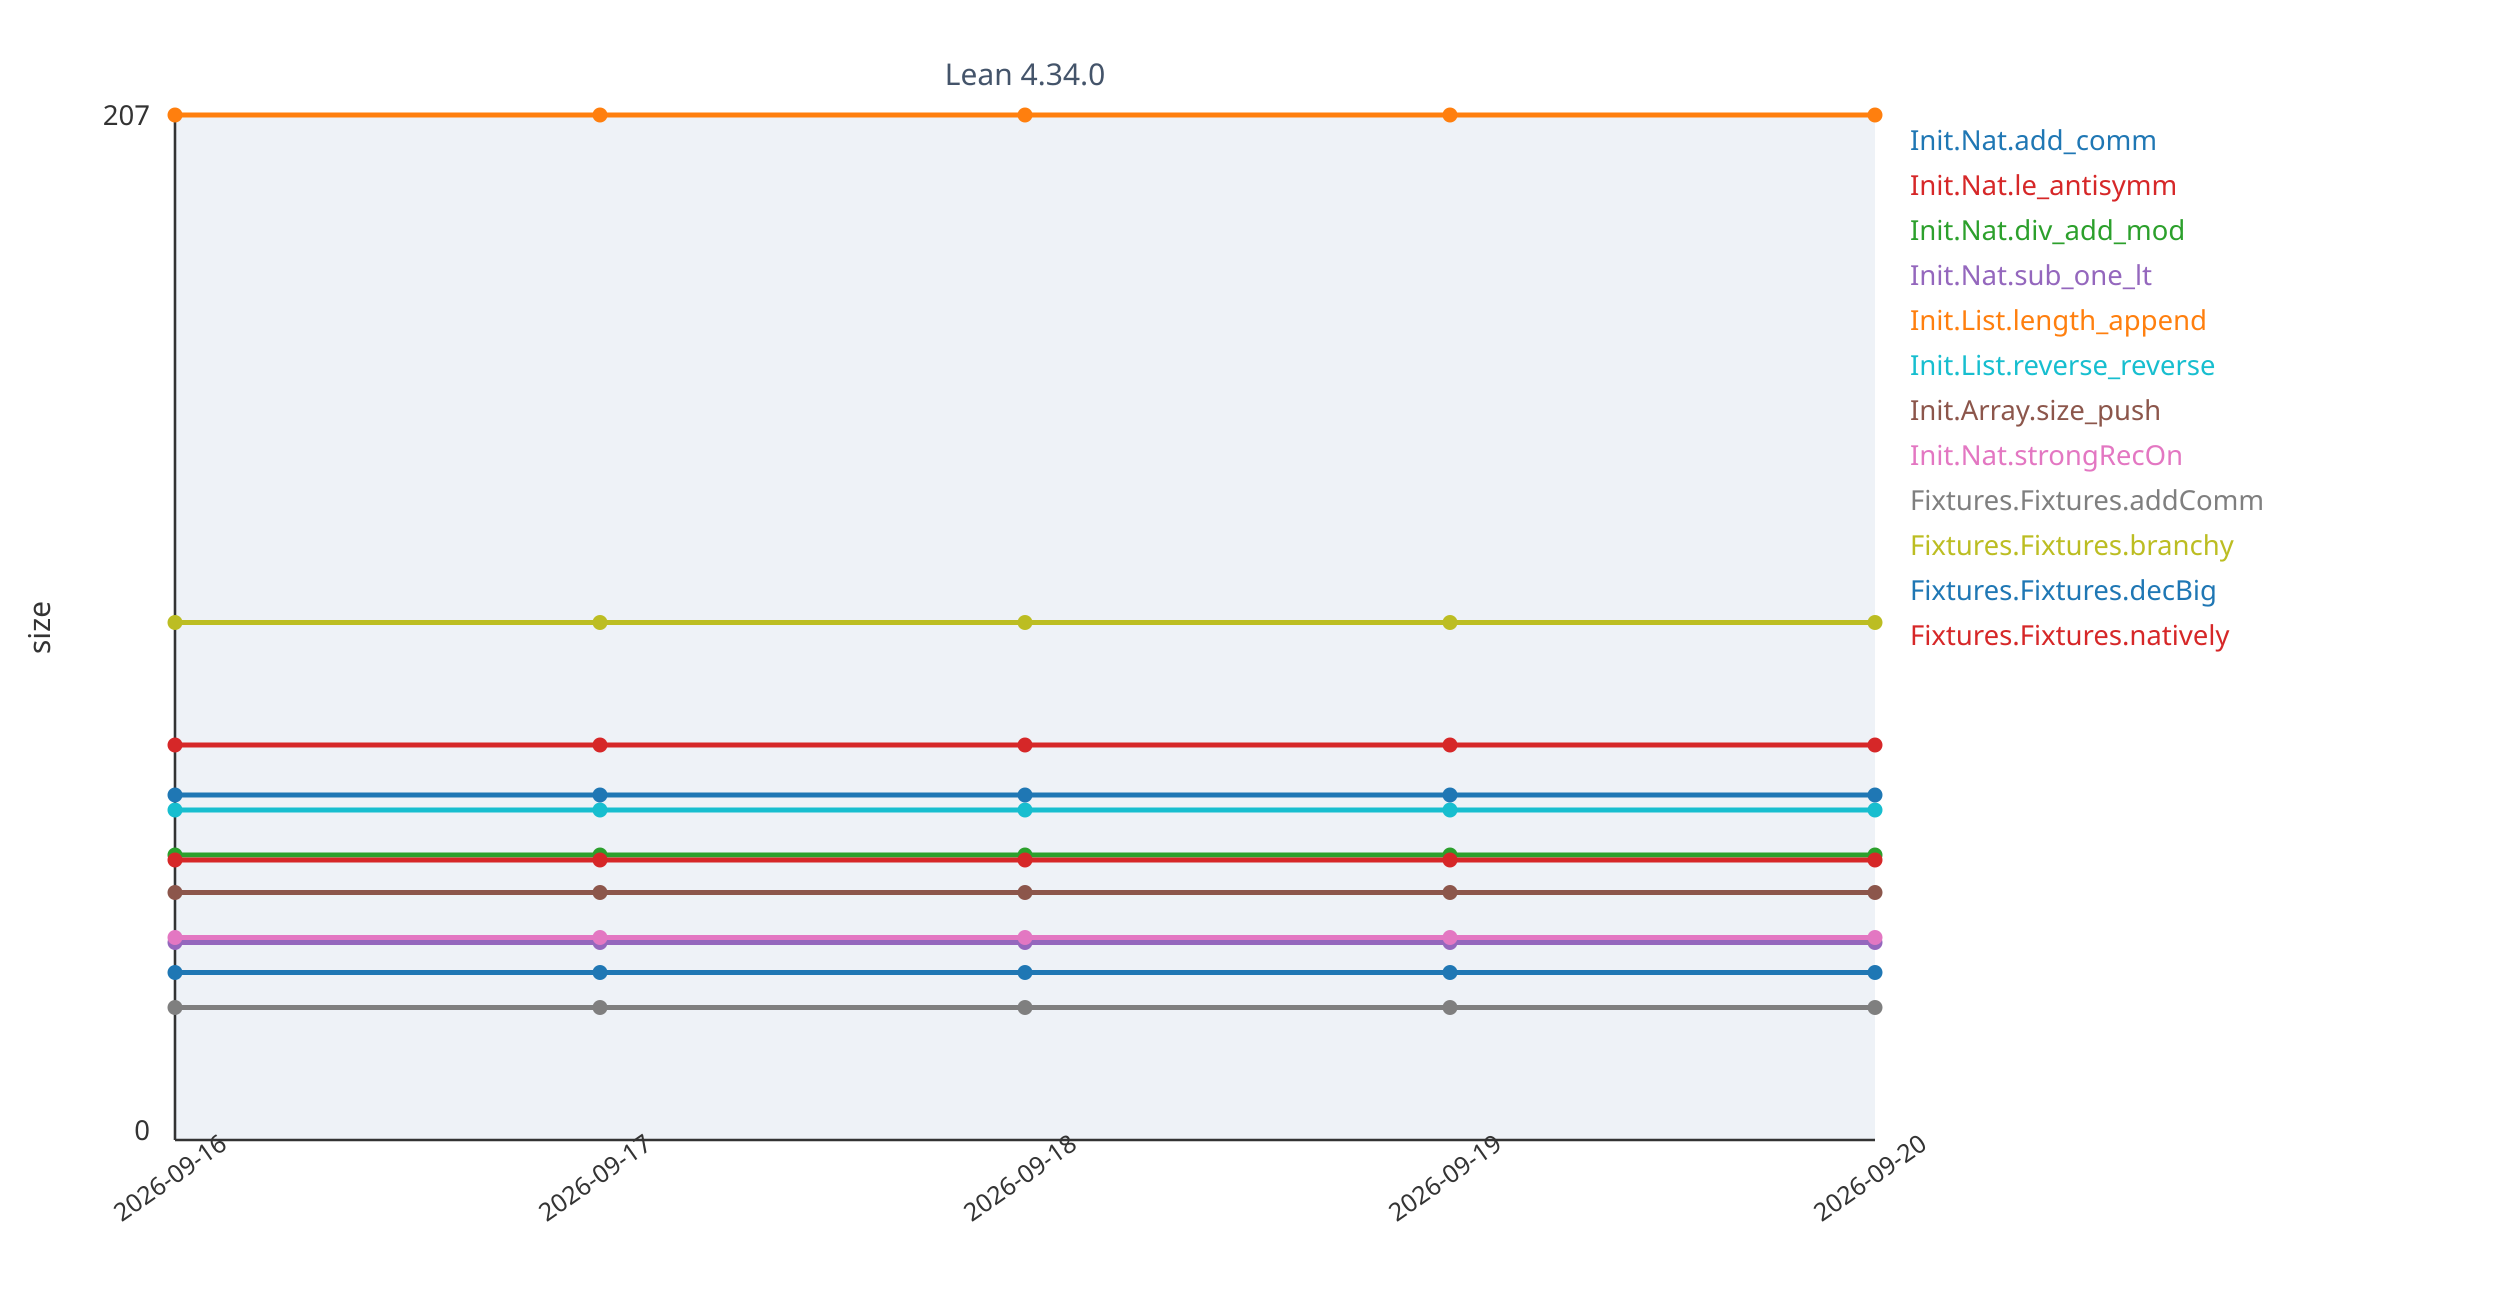
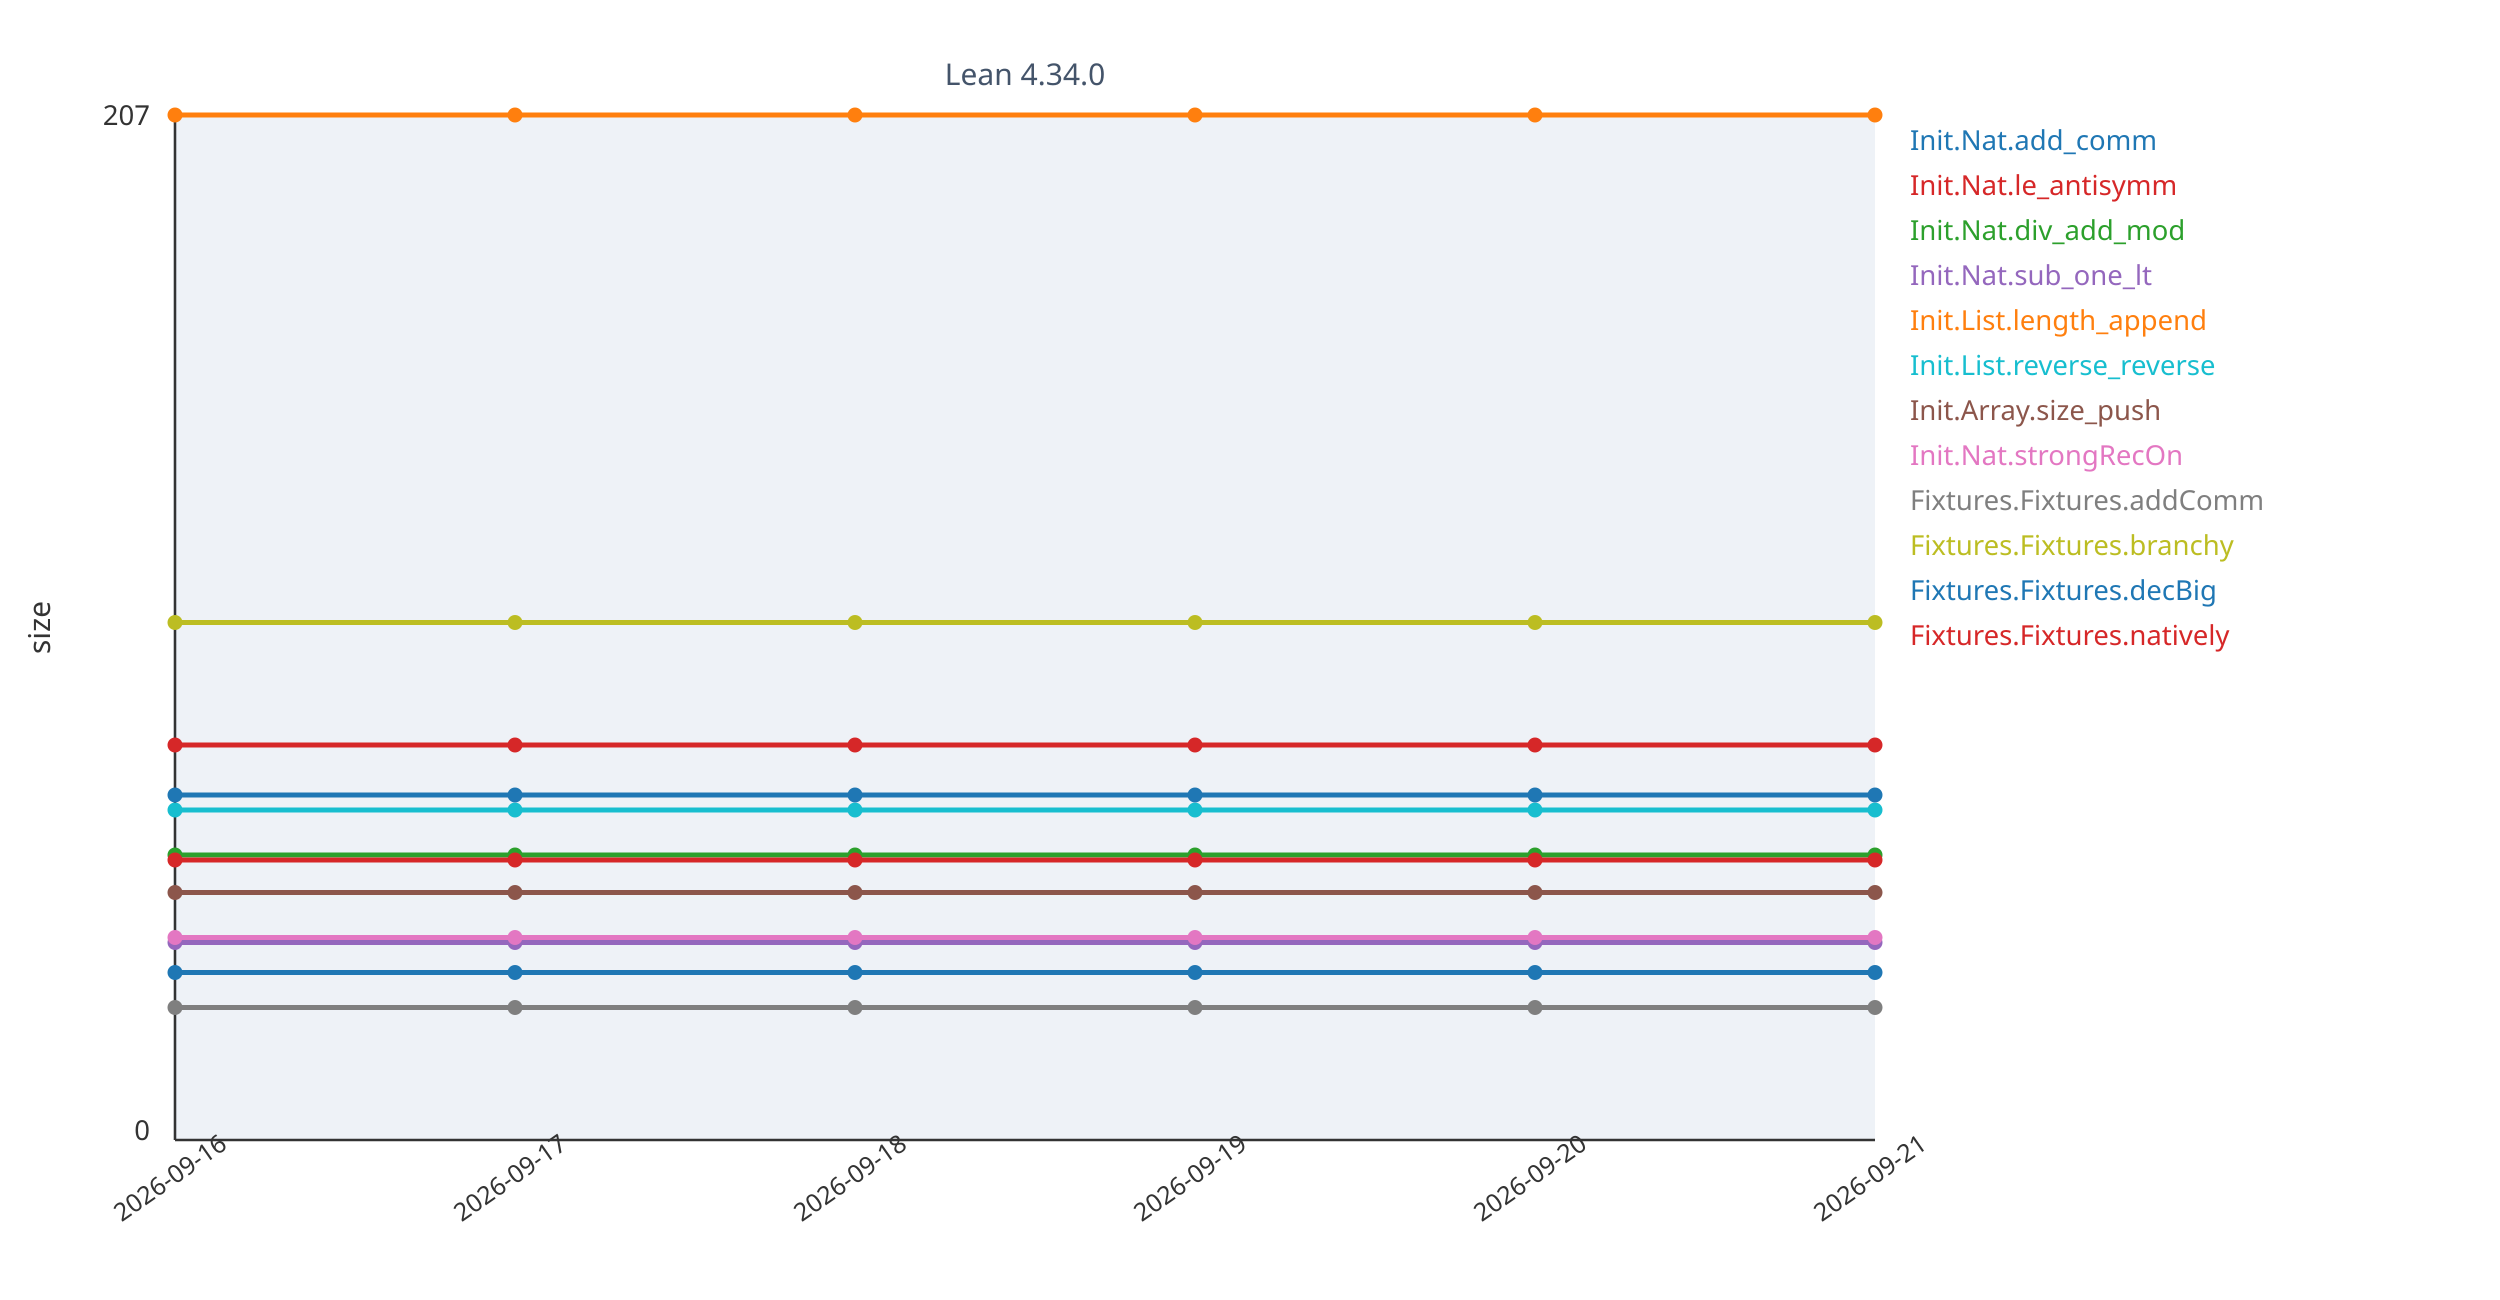
<svg xmlns="http://www.w3.org/2000/svg" viewBox="0 0 1000 520" width="1000" height="520" font-family="sans-serif">
  <rect width="1000" height="520" fill="#ffffff" />
  <rect x="70" y="46" width="680" height="410" fill="#eef2f7" />
  <line x1="70" y1="46" x2="70" y2="456" stroke="#c7d2de" stroke-width="1" />
  <text x="410" y="34" font-size="12" fill="#44546a" text-anchor="middle">Lean 4.34.0</text>
  <line x1="70" y1="456" x2="750" y2="456" stroke="#333" stroke-width="1" />
  <line x1="70" y1="46" x2="70" y2="456" stroke="#333" stroke-width="1" />
  <text x="60" y="50" font-size="11" fill="#333" text-anchor="end">207</text>
  <text x="60" y="456" font-size="11" fill="#333" text-anchor="end">0</text>
  <text x="20" y="251" font-size="12" fill="#333" transform="rotate(-90 20 251)" text-anchor="middle">size</text>
  <text x="70" y="474" font-size="10" fill="#333" text-anchor="middle" transform="rotate(-35 70 474)">2026-09-16</text>
-   <text x="240" y="474" font-size="10" fill="#333" text-anchor="middle" transform="rotate(-35 240 474)">2026-09-17</text>
-   <text x="410" y="474" font-size="10" fill="#333" text-anchor="middle" transform="rotate(-35 410 474)">2026-09-18</text>
-   <text x="580" y="474" font-size="10" fill="#333" text-anchor="middle" transform="rotate(-35 580 474)">2026-09-19</text>
-   <text x="750" y="474" font-size="10" fill="#333" text-anchor="middle" transform="rotate(-35 750 474)">2026-09-20</text>
-   <polyline fill="none" stroke="#1f77b4" stroke-width="2" points="70,389 240,389 410,389 580,389 750,389" />
+   <text x="206" y="474" font-size="10" fill="#333" text-anchor="middle" transform="rotate(-35 206 474)">2026-09-17</text>
+   <text x="342" y="474" font-size="10" fill="#333" text-anchor="middle" transform="rotate(-35 342 474)">2026-09-18</text>
+   <text x="478" y="474" font-size="10" fill="#333" text-anchor="middle" transform="rotate(-35 478 474)">2026-09-19</text>
+   <text x="614" y="474" font-size="10" fill="#333" text-anchor="middle" transform="rotate(-35 614 474)">2026-09-20</text>
+   <text x="750" y="474" font-size="10" fill="#333" text-anchor="middle" transform="rotate(-35 750 474)">2026-09-21</text>
+   <polyline fill="none" stroke="#1f77b4" stroke-width="2" points="70,389 206,389 342,389 478,389 614,389 750,389" />
  <circle cx="70" cy="389" r="3" fill="#1f77b4" />
-   <circle cx="240" cy="389" r="3" fill="#1f77b4" />
-   <circle cx="410" cy="389" r="3" fill="#1f77b4" />
-   <circle cx="580" cy="389" r="3" fill="#1f77b4" />
+   <circle cx="206" cy="389" r="3" fill="#1f77b4" />
+   <circle cx="342" cy="389" r="3" fill="#1f77b4" />
+   <circle cx="478" cy="389" r="3" fill="#1f77b4" />
+   <circle cx="614" cy="389" r="3" fill="#1f77b4" />
  <circle cx="750" cy="389" r="3" fill="#1f77b4" />
  <text x="764" y="60" font-size="11" fill="#1f77b4">Init.Nat.add_comm</text>
-   <polyline fill="none" stroke="#d62728" stroke-width="2" points="70,298 240,298 410,298 580,298 750,298" />
+   <polyline fill="none" stroke="#d62728" stroke-width="2" points="70,298 206,298 342,298 478,298 614,298 750,298" />
  <circle cx="70" cy="298" r="3" fill="#d62728" />
-   <circle cx="240" cy="298" r="3" fill="#d62728" />
-   <circle cx="410" cy="298" r="3" fill="#d62728" />
-   <circle cx="580" cy="298" r="3" fill="#d62728" />
+   <circle cx="206" cy="298" r="3" fill="#d62728" />
+   <circle cx="342" cy="298" r="3" fill="#d62728" />
+   <circle cx="478" cy="298" r="3" fill="#d62728" />
+   <circle cx="614" cy="298" r="3" fill="#d62728" />
  <circle cx="750" cy="298" r="3" fill="#d62728" />
  <text x="764" y="78" font-size="11" fill="#d62728">Init.Nat.le_antisymm</text>
-   <polyline fill="none" stroke="#2ca02c" stroke-width="2" points="70,342 240,342 410,342 580,342 750,342" />
+   <polyline fill="none" stroke="#2ca02c" stroke-width="2" points="70,342 206,342 342,342 478,342 614,342 750,342" />
  <circle cx="70" cy="342" r="3" fill="#2ca02c" />
-   <circle cx="240" cy="342" r="3" fill="#2ca02c" />
-   <circle cx="410" cy="342" r="3" fill="#2ca02c" />
-   <circle cx="580" cy="342" r="3" fill="#2ca02c" />
+   <circle cx="206" cy="342" r="3" fill="#2ca02c" />
+   <circle cx="342" cy="342" r="3" fill="#2ca02c" />
+   <circle cx="478" cy="342" r="3" fill="#2ca02c" />
+   <circle cx="614" cy="342" r="3" fill="#2ca02c" />
  <circle cx="750" cy="342" r="3" fill="#2ca02c" />
  <text x="764" y="96" font-size="11" fill="#2ca02c">Init.Nat.div_add_mod</text>
-   <polyline fill="none" stroke="#9467bd" stroke-width="2" points="70,377 240,377 410,377 580,377 750,377" />
+   <polyline fill="none" stroke="#9467bd" stroke-width="2" points="70,377 206,377 342,377 478,377 614,377 750,377" />
  <circle cx="70" cy="377" r="3" fill="#9467bd" />
-   <circle cx="240" cy="377" r="3" fill="#9467bd" />
-   <circle cx="410" cy="377" r="3" fill="#9467bd" />
-   <circle cx="580" cy="377" r="3" fill="#9467bd" />
+   <circle cx="206" cy="377" r="3" fill="#9467bd" />
+   <circle cx="342" cy="377" r="3" fill="#9467bd" />
+   <circle cx="478" cy="377" r="3" fill="#9467bd" />
+   <circle cx="614" cy="377" r="3" fill="#9467bd" />
  <circle cx="750" cy="377" r="3" fill="#9467bd" />
  <text x="764" y="114" font-size="11" fill="#9467bd">Init.Nat.sub_one_lt</text>
-   <polyline fill="none" stroke="#ff7f0e" stroke-width="2" points="70,46 240,46 410,46 580,46 750,46" />
+   <polyline fill="none" stroke="#ff7f0e" stroke-width="2" points="70,46 206,46 342,46 478,46 614,46 750,46" />
  <circle cx="70" cy="46" r="3" fill="#ff7f0e" />
-   <circle cx="240" cy="46" r="3" fill="#ff7f0e" />
-   <circle cx="410" cy="46" r="3" fill="#ff7f0e" />
-   <circle cx="580" cy="46" r="3" fill="#ff7f0e" />
+   <circle cx="206" cy="46" r="3" fill="#ff7f0e" />
+   <circle cx="342" cy="46" r="3" fill="#ff7f0e" />
+   <circle cx="478" cy="46" r="3" fill="#ff7f0e" />
+   <circle cx="614" cy="46" r="3" fill="#ff7f0e" />
  <circle cx="750" cy="46" r="3" fill="#ff7f0e" />
  <text x="764" y="132" font-size="11" fill="#ff7f0e">Init.List.length_append</text>
-   <polyline fill="none" stroke="#17becf" stroke-width="2" points="70,324 240,324 410,324 580,324 750,324" />
+   <polyline fill="none" stroke="#17becf" stroke-width="2" points="70,324 206,324 342,324 478,324 614,324 750,324" />
  <circle cx="70" cy="324" r="3" fill="#17becf" />
-   <circle cx="240" cy="324" r="3" fill="#17becf" />
-   <circle cx="410" cy="324" r="3" fill="#17becf" />
-   <circle cx="580" cy="324" r="3" fill="#17becf" />
+   <circle cx="206" cy="324" r="3" fill="#17becf" />
+   <circle cx="342" cy="324" r="3" fill="#17becf" />
+   <circle cx="478" cy="324" r="3" fill="#17becf" />
+   <circle cx="614" cy="324" r="3" fill="#17becf" />
  <circle cx="750" cy="324" r="3" fill="#17becf" />
  <text x="764" y="150" font-size="11" fill="#17becf">Init.List.reverse_reverse</text>
-   <polyline fill="none" stroke="#8c564b" stroke-width="2" points="70,357 240,357 410,357 580,357 750,357" />
+   <polyline fill="none" stroke="#8c564b" stroke-width="2" points="70,357 206,357 342,357 478,357 614,357 750,357" />
  <circle cx="70" cy="357" r="3" fill="#8c564b" />
-   <circle cx="240" cy="357" r="3" fill="#8c564b" />
-   <circle cx="410" cy="357" r="3" fill="#8c564b" />
-   <circle cx="580" cy="357" r="3" fill="#8c564b" />
+   <circle cx="206" cy="357" r="3" fill="#8c564b" />
+   <circle cx="342" cy="357" r="3" fill="#8c564b" />
+   <circle cx="478" cy="357" r="3" fill="#8c564b" />
+   <circle cx="614" cy="357" r="3" fill="#8c564b" />
  <circle cx="750" cy="357" r="3" fill="#8c564b" />
  <text x="764" y="168" font-size="11" fill="#8c564b">Init.Array.size_push</text>
-   <polyline fill="none" stroke="#e377c2" stroke-width="2" points="70,375 240,375 410,375 580,375 750,375" />
+   <polyline fill="none" stroke="#e377c2" stroke-width="2" points="70,375 206,375 342,375 478,375 614,375 750,375" />
  <circle cx="70" cy="375" r="3" fill="#e377c2" />
-   <circle cx="240" cy="375" r="3" fill="#e377c2" />
-   <circle cx="410" cy="375" r="3" fill="#e377c2" />
-   <circle cx="580" cy="375" r="3" fill="#e377c2" />
+   <circle cx="206" cy="375" r="3" fill="#e377c2" />
+   <circle cx="342" cy="375" r="3" fill="#e377c2" />
+   <circle cx="478" cy="375" r="3" fill="#e377c2" />
+   <circle cx="614" cy="375" r="3" fill="#e377c2" />
  <circle cx="750" cy="375" r="3" fill="#e377c2" />
  <text x="764" y="186" font-size="11" fill="#e377c2">Init.Nat.strongRecOn</text>
-   <polyline fill="none" stroke="#7f7f7f" stroke-width="2" points="70,403 240,403 410,403 580,403 750,403" />
+   <polyline fill="none" stroke="#7f7f7f" stroke-width="2" points="70,403 206,403 342,403 478,403 614,403 750,403" />
  <circle cx="70" cy="403" r="3" fill="#7f7f7f" />
-   <circle cx="240" cy="403" r="3" fill="#7f7f7f" />
-   <circle cx="410" cy="403" r="3" fill="#7f7f7f" />
-   <circle cx="580" cy="403" r="3" fill="#7f7f7f" />
+   <circle cx="206" cy="403" r="3" fill="#7f7f7f" />
+   <circle cx="342" cy="403" r="3" fill="#7f7f7f" />
+   <circle cx="478" cy="403" r="3" fill="#7f7f7f" />
+   <circle cx="614" cy="403" r="3" fill="#7f7f7f" />
  <circle cx="750" cy="403" r="3" fill="#7f7f7f" />
  <text x="764" y="204" font-size="11" fill="#7f7f7f">Fixtures.Fixtures.addComm</text>
-   <polyline fill="none" stroke="#bcbd22" stroke-width="2" points="70,249 240,249 410,249 580,249 750,249" />
+   <polyline fill="none" stroke="#bcbd22" stroke-width="2" points="70,249 206,249 342,249 478,249 614,249 750,249" />
  <circle cx="70" cy="249" r="3" fill="#bcbd22" />
-   <circle cx="240" cy="249" r="3" fill="#bcbd22" />
-   <circle cx="410" cy="249" r="3" fill="#bcbd22" />
-   <circle cx="580" cy="249" r="3" fill="#bcbd22" />
+   <circle cx="206" cy="249" r="3" fill="#bcbd22" />
+   <circle cx="342" cy="249" r="3" fill="#bcbd22" />
+   <circle cx="478" cy="249" r="3" fill="#bcbd22" />
+   <circle cx="614" cy="249" r="3" fill="#bcbd22" />
  <circle cx="750" cy="249" r="3" fill="#bcbd22" />
  <text x="764" y="222" font-size="11" fill="#bcbd22">Fixtures.Fixtures.branchy</text>
-   <polyline fill="none" stroke="#1f77b4" stroke-width="2" points="70,318 240,318 410,318 580,318 750,318" />
+   <polyline fill="none" stroke="#1f77b4" stroke-width="2" points="70,318 206,318 342,318 478,318 614,318 750,318" />
  <circle cx="70" cy="318" r="3" fill="#1f77b4" />
-   <circle cx="240" cy="318" r="3" fill="#1f77b4" />
-   <circle cx="410" cy="318" r="3" fill="#1f77b4" />
-   <circle cx="580" cy="318" r="3" fill="#1f77b4" />
+   <circle cx="206" cy="318" r="3" fill="#1f77b4" />
+   <circle cx="342" cy="318" r="3" fill="#1f77b4" />
+   <circle cx="478" cy="318" r="3" fill="#1f77b4" />
+   <circle cx="614" cy="318" r="3" fill="#1f77b4" />
  <circle cx="750" cy="318" r="3" fill="#1f77b4" />
  <text x="764" y="240" font-size="11" fill="#1f77b4">Fixtures.Fixtures.decBig</text>
-   <polyline fill="none" stroke="#d62728" stroke-width="2" points="70,344 240,344 410,344 580,344 750,344" />
+   <polyline fill="none" stroke="#d62728" stroke-width="2" points="70,344 206,344 342,344 478,344 614,344 750,344" />
  <circle cx="70" cy="344" r="3" fill="#d62728" />
-   <circle cx="240" cy="344" r="3" fill="#d62728" />
-   <circle cx="410" cy="344" r="3" fill="#d62728" />
-   <circle cx="580" cy="344" r="3" fill="#d62728" />
+   <circle cx="206" cy="344" r="3" fill="#d62728" />
+   <circle cx="342" cy="344" r="3" fill="#d62728" />
+   <circle cx="478" cy="344" r="3" fill="#d62728" />
+   <circle cx="614" cy="344" r="3" fill="#d62728" />
  <circle cx="750" cy="344" r="3" fill="#d62728" />
  <text x="764" y="258" font-size="11" fill="#d62728">Fixtures.Fixtures.natively</text>
</svg>
